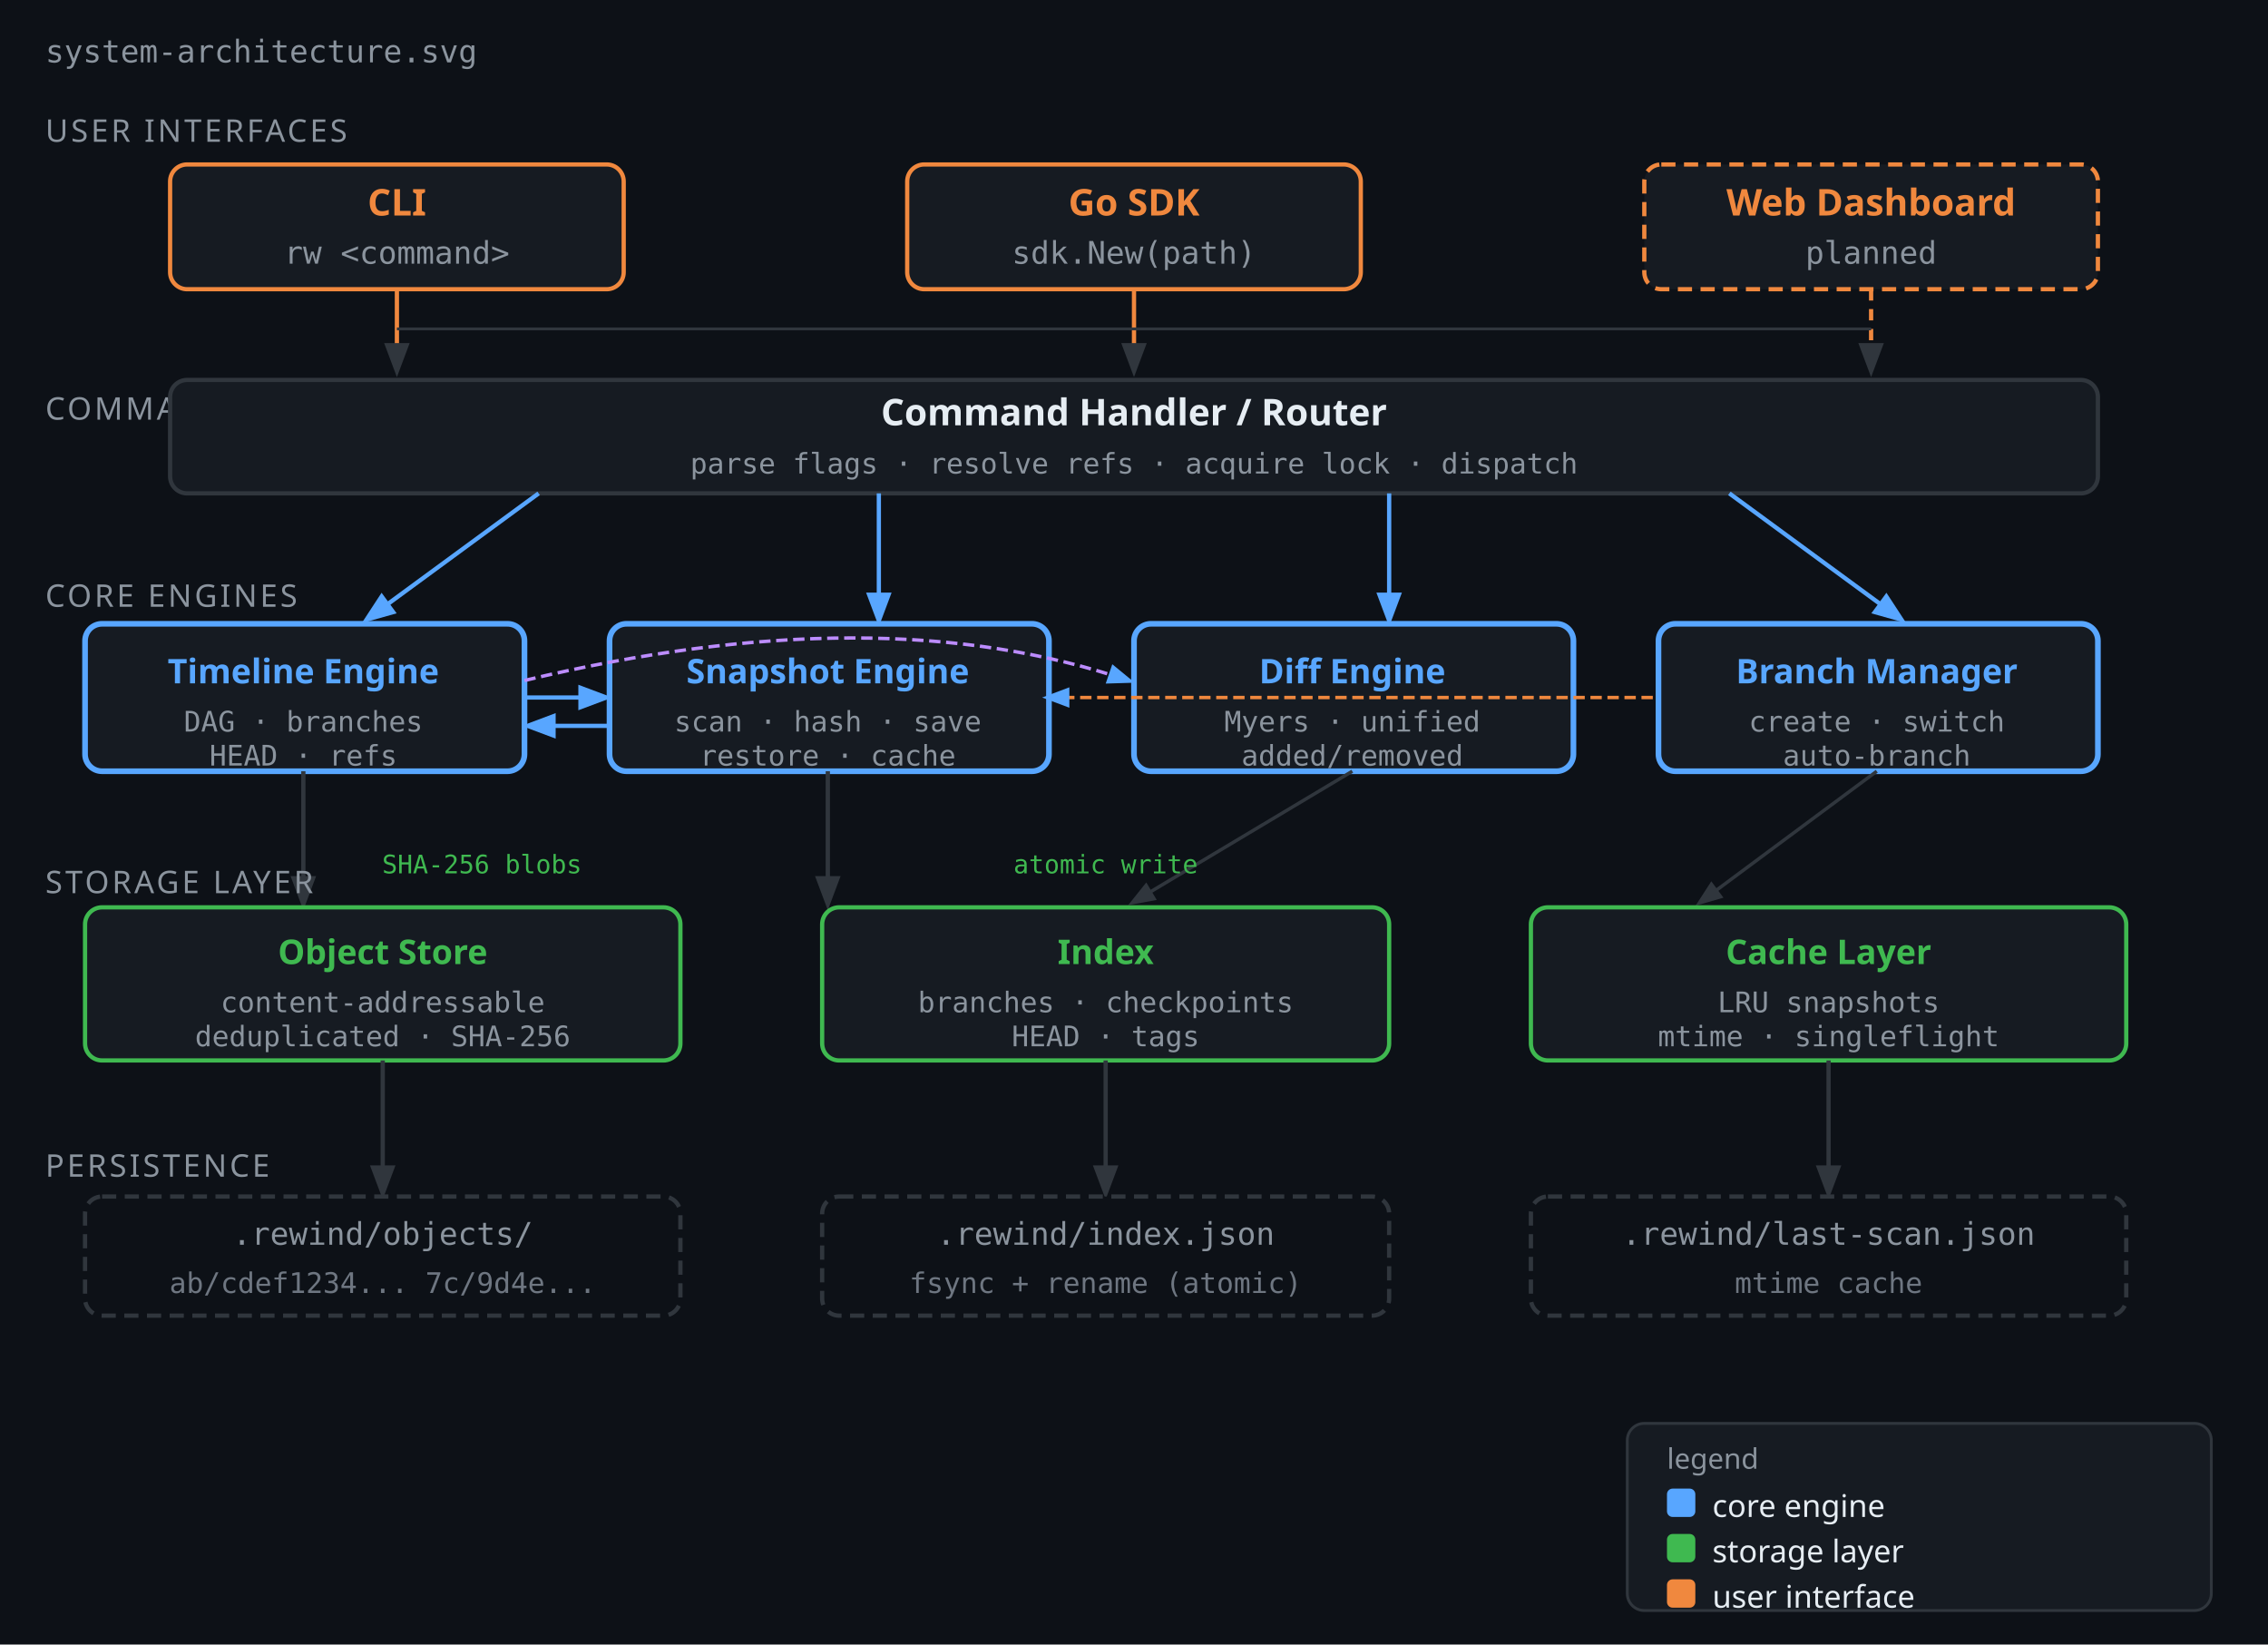
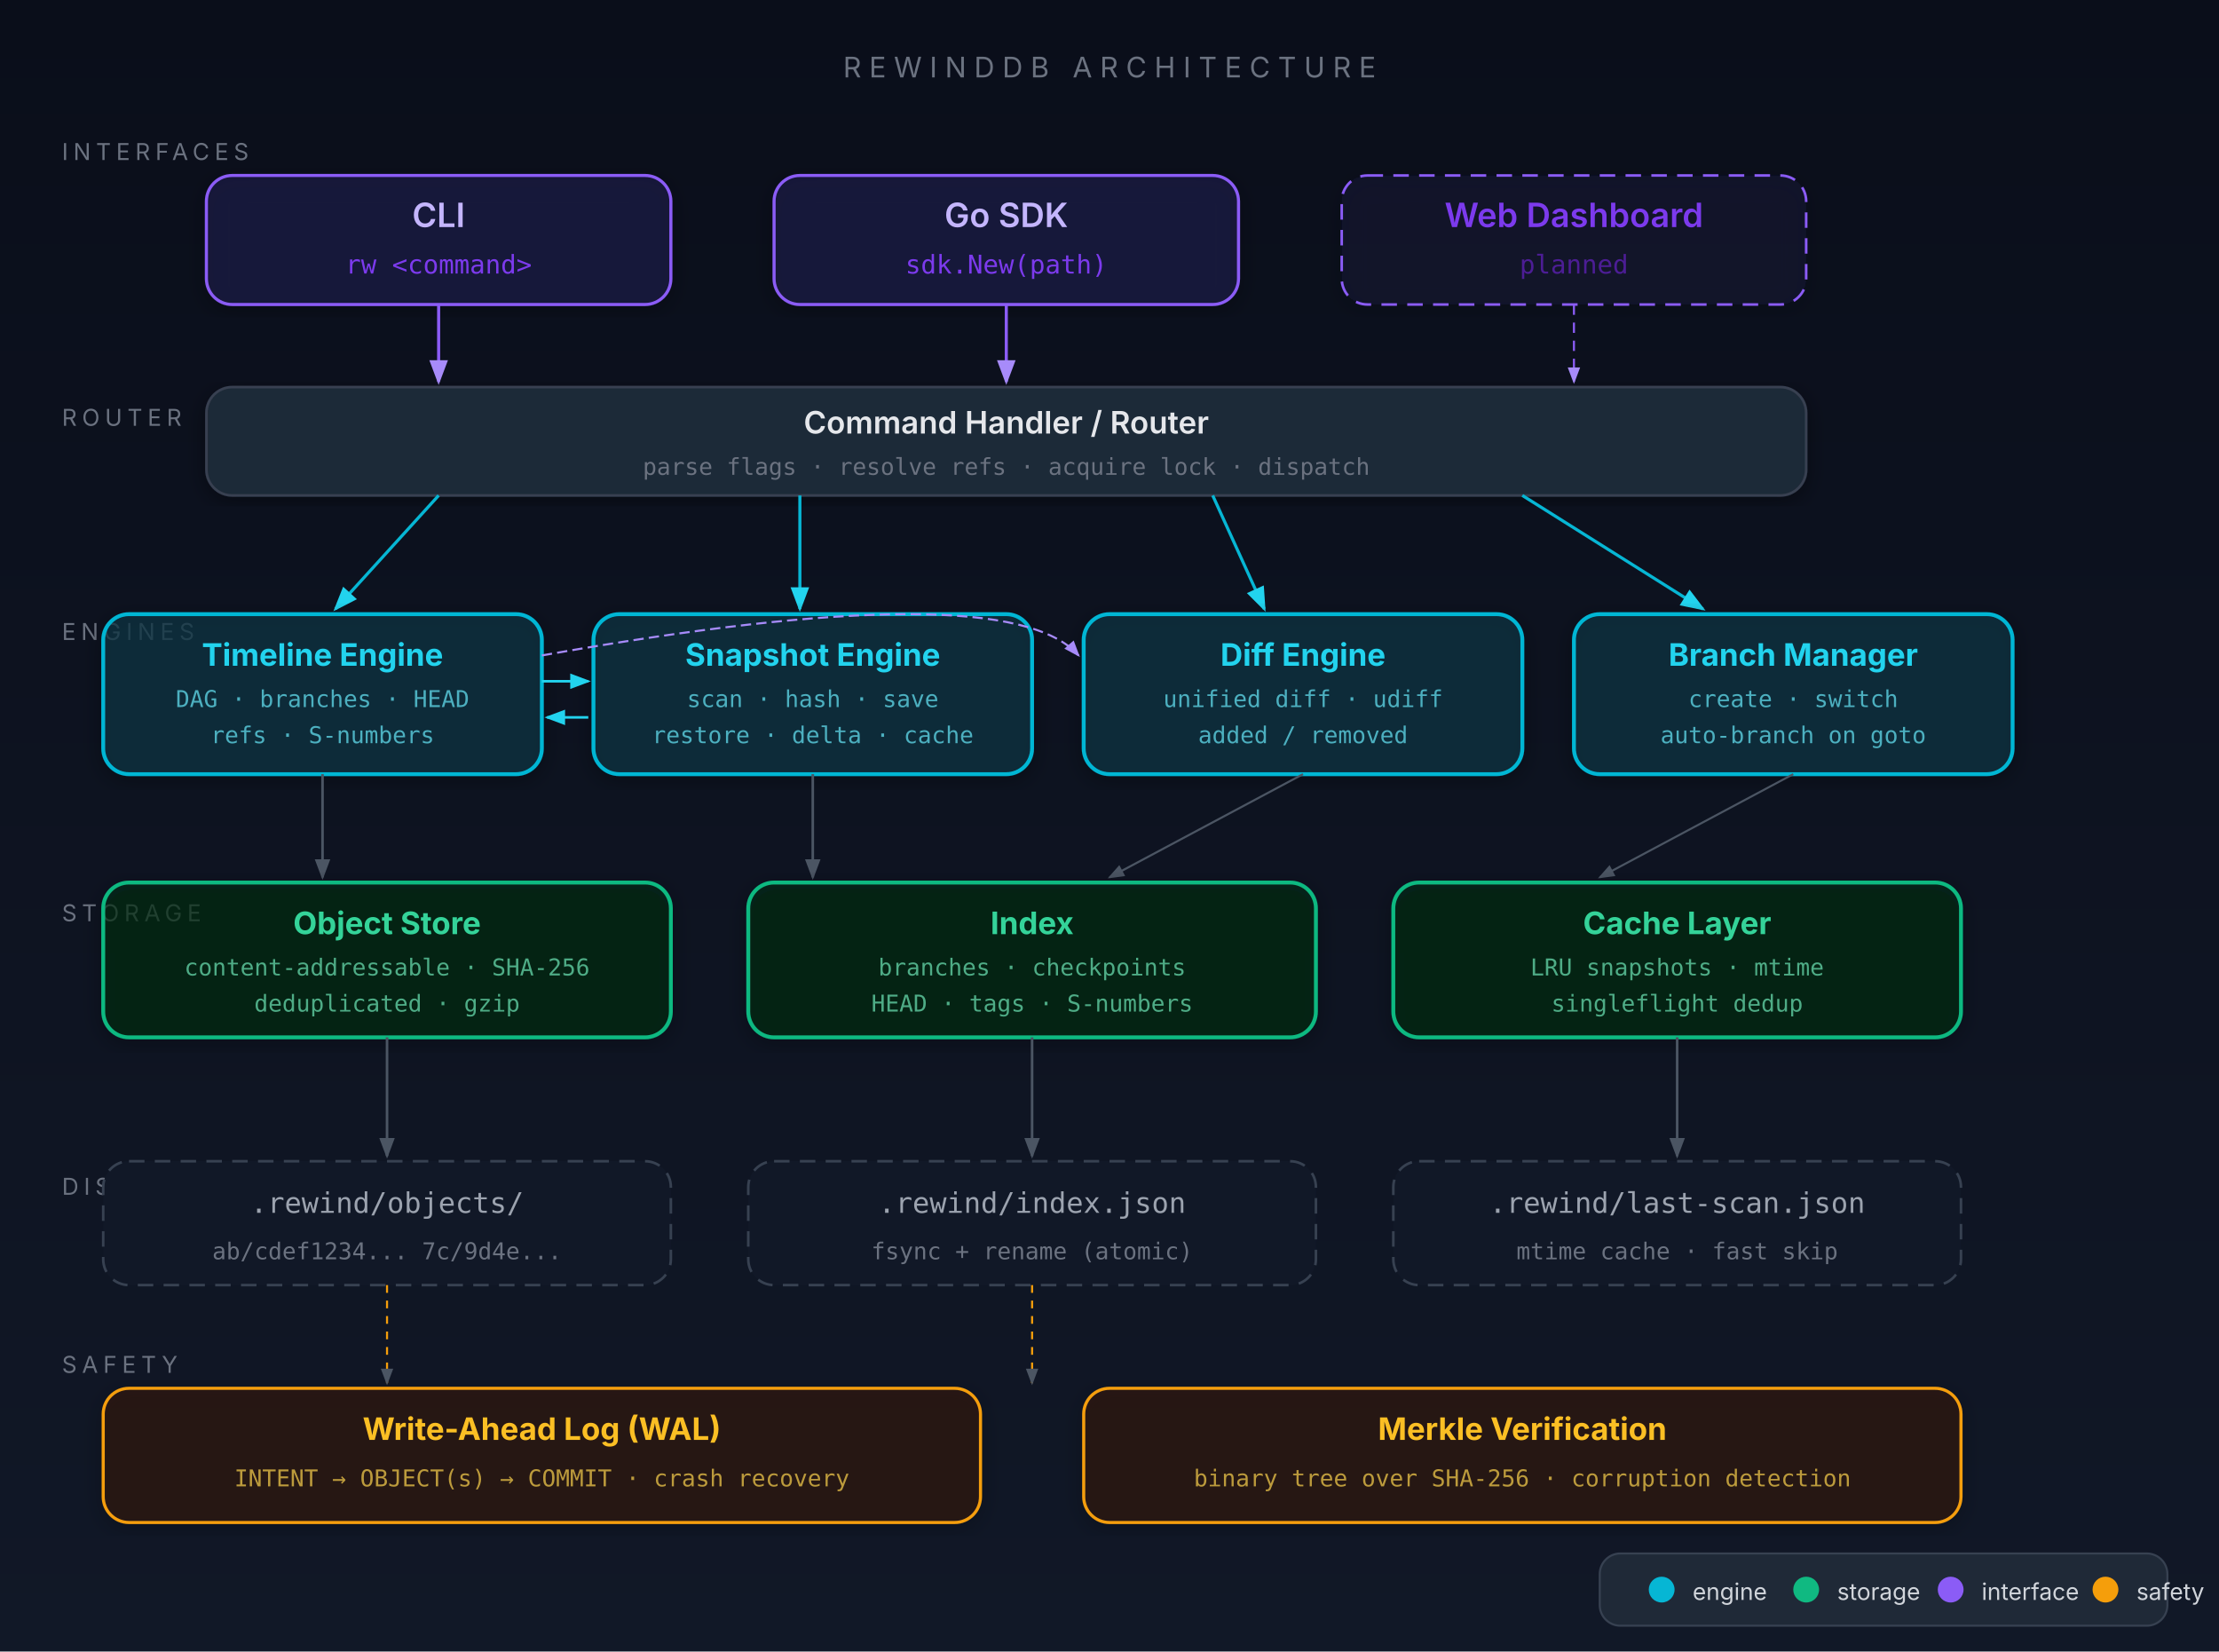
- <svg xmlns="http://www.w3.org/2000/svg" viewBox="0 0 800 580" width="800" height="580">
+ <svg xmlns="http://www.w3.org/2000/svg" viewBox="0 0 860 640" width="860" height="640">
  <defs>
-     <marker id="arr" markerWidth="8" markerHeight="8" refX="6" refY="3" orient="auto">
-       <path d="M0,0 L0,6 L8,3 z" fill="#58a6ff" />
+     <linearGradient id="bg" x1="0" y1="0" x2="0" y2="1">
+       <stop offset="0%" stop-color="#0a0e1a" />
+       <stop offset="100%" stop-color="#111827" />
+     </linearGradient>
+     <linearGradient id="glow-cyan" x1="0" y1="0" x2="1" y2="1">
+       <stop offset="0%" stop-color="#06b6d4" />
+       <stop offset="100%" stop-color="#22d3ee" />
+     </linearGradient>
+     <linearGradient id="glow-violet" x1="0" y1="0" x2="1" y2="1">
+       <stop offset="0%" stop-color="#8b5cf6" />
+       <stop offset="100%" stop-color="#a78bfa" />
+     </linearGradient>
+     <linearGradient id="glow-emerald" x1="0" y1="0" x2="1" y2="1">
+       <stop offset="0%" stop-color="#10b981" />
+       <stop offset="100%" stop-color="#34d399" />
+     </linearGradient>
+     <linearGradient id="glow-amber" x1="0" y1="0" x2="1" y2="1">
+       <stop offset="0%" stop-color="#f59e0b" />
+       <stop offset="100%" stop-color="#fbbf24" />
+     </linearGradient>
+     <marker id="a-cy" markerWidth="8" markerHeight="6" refX="7" refY="3" orient="auto">
+       <path d="M0,0 L0,6 L8,3 z" fill="#22d3ee" />
    </marker>
-     <marker id="arr-g" markerWidth="8" markerHeight="8" refX="6" refY="3" orient="auto">
-       <path d="M0,0 L0,6 L8,3 z" fill="#3fb950" />
+     <marker id="a-vi" markerWidth="8" markerHeight="6" refX="7" refY="3" orient="auto">
+       <path d="M0,0 L0,6 L8,3 z" fill="#a78bfa" />
    </marker>
-     <marker id="arr-m" markerWidth="8" markerHeight="8" refX="6" refY="3" orient="auto">
-       <path d="M0,0 L0,6 L8,3 z" fill="#30363d" />
+     <marker id="a-em" markerWidth="8" markerHeight="6" refX="7" refY="3" orient="auto">
+       <path d="M0,0 L0,6 L8,3 z" fill="#34d399" />
    </marker>
+     <marker id="a-dim" markerWidth="8" markerHeight="6" refX="7" refY="3" orient="auto">
+       <path d="M0,0 L0,6 L8,3 z" fill="#4b5563" />
+     </marker>
+     <filter id="card-shadow">
+       <feDropShadow dx="0" dy="2" stdDeviation="4" flood-color="#000" flood-opacity="0.4" />
+     </filter>
  </defs>
-   <rect width="800" height="580" fill="#0d1117" />
-   <text x="16" y="22" font-family="monospace" font-size="11" fill="#8b949e">system-architecture.svg</text>
-   <text x="16" y="50" font-family="sans-serif" font-size="11" fill="#8b949e" letter-spacing="1">USER INTERFACES</text>
-   <rect x="60" y="58" width="160" height="44" rx="6" fill="#161b22" stroke="#f0883e" stroke-width="1.5" />
-   <text x="140" y="76" font-family="sans-serif" font-size="13" fill="#f0883e" text-anchor="middle" font-weight="600">CLI</text>
-   <text x="140" y="93" font-family="monospace" font-size="11" fill="#8b949e" text-anchor="middle">rw &lt;command&gt;</text>
-   <rect x="320" y="58" width="160" height="44" rx="6" fill="#161b22" stroke="#f0883e" stroke-width="1.5" />
-   <text x="400" y="76" font-family="sans-serif" font-size="13" fill="#f0883e" text-anchor="middle" font-weight="600">Go SDK</text>
-   <text x="400" y="93" font-family="monospace" font-size="11" fill="#8b949e" text-anchor="middle">sdk.New(path)</text>
-   <rect x="580" y="58" width="160" height="44" rx="6" fill="#161b22" stroke="#f0883e" stroke-width="1.5" stroke-dasharray="5,3" />
-   <text x="660" y="76" font-family="sans-serif" font-size="13" fill="#f0883e" text-anchor="middle" font-weight="600">Web Dashboard</text>
-   <text x="660" y="93" font-family="monospace" font-size="11" fill="#8b949e" text-anchor="middle">planned</text>
-   <line x1="140" y1="102" x2="140" y2="130" stroke="#f0883e" stroke-width="1.5" marker-end="url(#arr-m)" />
-   <line x1="400" y1="102" x2="400" y2="130" stroke="#f0883e" stroke-width="1.5" marker-end="url(#arr-m)" />
-   <line x1="660" y1="102" x2="660" y2="130" stroke="#f0883e" stroke-width="1.5" stroke-dasharray="4,3" marker-end="url(#arr-m)" />
-   <line x1="140" y1="116" x2="660" y2="116" stroke="#30363d" stroke-width="1" />
-   <text x="16" y="148" font-family="sans-serif" font-size="11" fill="#8b949e" letter-spacing="1">COMMAND HANDLER</text>
-   <rect x="60" y="134" width="680" height="40" rx="6" fill="#161b22" stroke="#30363d" stroke-width="1.5" />
-   <text x="400" y="150" font-family="sans-serif" font-size="13" fill="#e6edf3" text-anchor="middle" font-weight="600">Command Handler / Router</text>
-   <text x="400" y="167" font-family="monospace" font-size="10" fill="#8b949e" text-anchor="middle">parse flags · resolve refs · acquire lock · dispatch</text>
-   <line x1="190" y1="174" x2="130" y2="218" stroke="#58a6ff" stroke-width="1.5" marker-end="url(#arr)" />
-   <line x1="310" y1="174" x2="310" y2="218" stroke="#58a6ff" stroke-width="1.5" marker-end="url(#arr)" />
-   <line x1="490" y1="174" x2="490" y2="218" stroke="#58a6ff" stroke-width="1.5" marker-end="url(#arr)" />
-   <line x1="610" y1="174" x2="670" y2="218" stroke="#58a6ff" stroke-width="1.5" marker-end="url(#arr)" />
-   <text x="16" y="214" font-family="sans-serif" font-size="11" fill="#8b949e" letter-spacing="1">CORE ENGINES</text>
-   <rect x="30" y="220" width="155" height="52" rx="6" fill="#161b22" stroke="#58a6ff" stroke-width="2" />
-   <text x="107" y="241" font-family="sans-serif" font-size="12" fill="#58a6ff" text-anchor="middle" font-weight="700">Timeline Engine</text>
-   <text x="107" y="258" font-family="monospace" font-size="10" fill="#8b949e" text-anchor="middle">DAG · branches</text>
-   <text x="107" y="270" font-family="monospace" font-size="10" fill="#8b949e" text-anchor="middle">HEAD · refs</text>
-   <rect x="215" y="220" width="155" height="52" rx="6" fill="#161b22" stroke="#58a6ff" stroke-width="2" />
-   <text x="292" y="241" font-family="sans-serif" font-size="12" fill="#58a6ff" text-anchor="middle" font-weight="700">Snapshot Engine</text>
-   <text x="292" y="258" font-family="monospace" font-size="10" fill="#8b949e" text-anchor="middle">scan · hash · save</text>
-   <text x="292" y="270" font-family="monospace" font-size="10" fill="#8b949e" text-anchor="middle">restore · cache</text>
-   <rect x="400" y="220" width="155" height="52" rx="6" fill="#161b22" stroke="#58a6ff" stroke-width="2" />
-   <text x="477" y="241" font-family="sans-serif" font-size="12" fill="#58a6ff" text-anchor="middle" font-weight="700">Diff Engine</text>
-   <text x="477" y="258" font-family="monospace" font-size="10" fill="#8b949e" text-anchor="middle">Myers · unified</text>
-   <text x="477" y="270" font-family="monospace" font-size="10" fill="#8b949e" text-anchor="middle">added/removed</text>
-   <rect x="585" y="220" width="155" height="52" rx="6" fill="#161b22" stroke="#58a6ff" stroke-width="2" />
-   <text x="662" y="241" font-family="sans-serif" font-size="12" fill="#58a6ff" text-anchor="middle" font-weight="700">Branch Manager</text>
-   <text x="662" y="258" font-family="monospace" font-size="10" fill="#8b949e" text-anchor="middle">create · switch</text>
-   <text x="662" y="270" font-family="monospace" font-size="10" fill="#8b949e" text-anchor="middle">auto-branch</text>
-   <line x1="185" y1="246" x2="213" y2="246" stroke="#58a6ff" stroke-width="1.5" marker-end="url(#arr)" />
-   <line x1="215" y1="256" x2="187" y2="256" stroke="#58a6ff" stroke-width="1.5" marker-end="url(#arr)" />
-   <path d="M185,240 Q310,210 398,240" fill="none" stroke="#bc8cff" stroke-width="1.2" stroke-dasharray="4,2" marker-end="url(#arr)" />
-   <line x1="583" y1="246" x2="370" y2="246" stroke="#f0883e" stroke-width="1.2" stroke-dasharray="4,2" marker-end="url(#arr)" />
-   <line x1="107" y1="272" x2="107" y2="318" stroke="#30363d" stroke-width="1.5" marker-end="url(#arr-m)" />
-   <line x1="292" y1="272" x2="292" y2="318" stroke="#30363d" stroke-width="1.5" marker-end="url(#arr-m)" />
-   <line x1="477" y1="272" x2="400" y2="318" stroke="#30363d" stroke-width="1.2" marker-end="url(#arr-m)" />
-   <line x1="662" y1="272" x2="600" y2="318" stroke="#30363d" stroke-width="1.2" marker-end="url(#arr-m)" />
-   <text x="16" y="315" font-family="sans-serif" font-size="11" fill="#8b949e" letter-spacing="1">STORAGE LAYER</text>
-   <rect x="30" y="320" width="210" height="54" rx="6" fill="#161b22" stroke="#3fb950" stroke-width="1.5" />
-   <text x="135" y="340" font-family="sans-serif" font-size="12" fill="#3fb950" text-anchor="middle" font-weight="700">Object Store</text>
-   <text x="135" y="357" font-family="monospace" font-size="10" fill="#8b949e" text-anchor="middle">content-addressable</text>
-   <text x="135" y="369" font-family="monospace" font-size="10" fill="#8b949e" text-anchor="middle">deduplicated · SHA-256</text>
-   <rect x="290" y="320" width="200" height="54" rx="6" fill="#161b22" stroke="#3fb950" stroke-width="1.5" />
-   <text x="390" y="340" font-family="sans-serif" font-size="12" fill="#3fb950" text-anchor="middle" font-weight="700">Index</text>
-   <text x="390" y="357" font-family="monospace" font-size="10" fill="#8b949e" text-anchor="middle">branches · checkpoints</text>
-   <text x="390" y="369" font-family="monospace" font-size="10" fill="#8b949e" text-anchor="middle">HEAD · tags</text>
-   <rect x="540" y="320" width="210" height="54" rx="6" fill="#161b22" stroke="#3fb950" stroke-width="1.5" />
-   <text x="645" y="340" font-family="sans-serif" font-size="12" fill="#3fb950" text-anchor="middle" font-weight="700">Cache Layer</text>
-   <text x="645" y="357" font-family="monospace" font-size="10" fill="#8b949e" text-anchor="middle">LRU snapshots</text>
-   <text x="645" y="369" font-family="monospace" font-size="10" fill="#8b949e" text-anchor="middle">mtime · singleflight</text>
-   <text x="170" y="308" font-family="monospace" font-size="9" fill="#3fb950" text-anchor="middle">SHA-256 blobs</text>
-   <text x="390" y="308" font-family="monospace" font-size="9" fill="#3fb950" text-anchor="middle">atomic write</text>
-   <line x1="135" y1="374" x2="135" y2="420" stroke="#30363d" stroke-width="1.5" marker-end="url(#arr-m)" />
-   <line x1="390" y1="374" x2="390" y2="420" stroke="#30363d" stroke-width="1.5" marker-end="url(#arr-m)" />
-   <line x1="645" y1="374" x2="645" y2="420" stroke="#30363d" stroke-width="1.5" marker-end="url(#arr-m)" />
-   <text x="16" y="415" font-family="sans-serif" font-size="11" fill="#8b949e" letter-spacing="1">PERSISTENCE</text>
-   <rect x="30" y="422" width="210" height="42" rx="6" fill="#0d1117" stroke="#30363d" stroke-width="1.5" stroke-dasharray="5,3" />
-   <text x="135" y="439" font-family="monospace" font-size="11" fill="#8b949e" text-anchor="middle">.rewind/objects/</text>
-   <text x="135" y="456" font-family="monospace" font-size="10" fill="#6e7681" text-anchor="middle">ab/cdef1234...  7c/9d4e...</text>
-   <rect x="290" y="422" width="200" height="42" rx="6" fill="#0d1117" stroke="#30363d" stroke-width="1.5" stroke-dasharray="5,3" />
-   <text x="390" y="439" font-family="monospace" font-size="11" fill="#8b949e" text-anchor="middle">.rewind/index.json</text>
-   <text x="390" y="456" font-family="monospace" font-size="10" fill="#6e7681" text-anchor="middle">fsync + rename (atomic)</text>
-   <rect x="540" y="422" width="210" height="42" rx="6" fill="#0d1117" stroke="#30363d" stroke-width="1.5" stroke-dasharray="5,3" />
-   <text x="645" y="439" font-family="monospace" font-size="11" fill="#8b949e" text-anchor="middle">.rewind/last-scan.json</text>
-   <text x="645" y="456" font-family="monospace" font-size="10" fill="#6e7681" text-anchor="middle">mtime cache</text>
-   <rect x="574" y="502" width="206" height="66" rx="6" fill="#161b22" stroke="#30363d" stroke-width="1" />
-   <text x="588" y="518" font-family="sans-serif" font-size="10" fill="#8b949e">legend</text>
-   <rect x="588" y="525" width="10" height="10" rx="2" fill="#58a6ff" />
-   <text x="604" y="535" font-family="sans-serif" font-size="11" fill="#e6edf3">core engine</text>
-   <rect x="588" y="541" width="10" height="10" rx="2" fill="#3fb950" />
-   <text x="604" y="551" font-family="sans-serif" font-size="11" fill="#e6edf3">storage layer</text>
-   <rect x="588" y="557" width="10" height="10" rx="2" fill="#f0883e" />
-   <text x="604" y="567" font-family="sans-serif" font-size="11" fill="#e6edf3">user interface</text>
+   <rect width="860" height="640" fill="url(#bg)" />
+   <text x="430" y="30" font-family="'Inter',sans-serif" font-size="11" fill="#6b7280" text-anchor="middle" letter-spacing="3" text-transform="uppercase">REWINDDB ARCHITECTURE</text>
+   <text x="24" y="62" font-family="'Inter',sans-serif" font-size="9" fill="#6b7280" letter-spacing="2">INTERFACES</text>
+   <rect x="80" y="68" width="180" height="50" rx="10" fill="#1e1b4b" fill-opacity="0.6" stroke="#8b5cf6" stroke-width="1.2" filter="url(#card-shadow)" />
+   <text x="170" y="88" font-family="'Inter',sans-serif" font-size="13" fill="#c4b5fd" text-anchor="middle" font-weight="600">CLI</text>
+   <text x="170" y="106" font-family="'JetBrains Mono',monospace" font-size="10" fill="#7c3aed" text-anchor="middle">rw &lt;command&gt;</text>
+   <rect x="300" y="68" width="180" height="50" rx="10" fill="#1e1b4b" fill-opacity="0.6" stroke="#8b5cf6" stroke-width="1.2" filter="url(#card-shadow)" />
+   <text x="390" y="88" font-family="'Inter',sans-serif" font-size="13" fill="#c4b5fd" text-anchor="middle" font-weight="600">Go SDK</text>
+   <text x="390" y="106" font-family="'JetBrains Mono',monospace" font-size="10" fill="#7c3aed" text-anchor="middle">sdk.New(path)</text>
+   <rect x="520" y="68" width="180" height="50" rx="10" fill="#1e1b4b" fill-opacity="0.3" stroke="#8b5cf6" stroke-width="1" stroke-dasharray="6,4" filter="url(#card-shadow)" />
+   <text x="610" y="88" font-family="'Inter',sans-serif" font-size="13" fill="#7c3aed" text-anchor="middle" font-weight="600">Web Dashboard</text>
+   <text x="610" y="106" font-family="'JetBrains Mono',monospace" font-size="10" fill="#4c1d95" text-anchor="middle">planned</text>
+   <line x1="170" y1="118" x2="170" y2="148" stroke="#8b5cf6" stroke-width="1.2" marker-end="url(#a-vi)" />
+   <line x1="390" y1="118" x2="390" y2="148" stroke="#8b5cf6" stroke-width="1.2" marker-end="url(#a-vi)" />
+   <line x1="610" y1="118" x2="610" y2="148" stroke="#8b5cf6" stroke-width="0.8" stroke-dasharray="4,3" marker-end="url(#a-vi)" />
+   <text x="24" y="165" font-family="'Inter',sans-serif" font-size="9" fill="#6b7280" letter-spacing="2">ROUTER</text>
+   <rect x="80" y="150" width="620" height="42" rx="10" fill="#1f2937" stroke="#374151" stroke-width="1" filter="url(#card-shadow)" />
+   <text x="390" y="168" font-family="'Inter',sans-serif" font-size="12" fill="#e5e7eb" text-anchor="middle" font-weight="600">Command Handler / Router</text>
+   <text x="390" y="184" font-family="'JetBrains Mono',monospace" font-size="9" fill="#6b7280" text-anchor="middle">parse flags · resolve refs · acquire lock · dispatch</text>
+   <line x1="170" y1="192" x2="130" y2="236" stroke="#06b6d4" stroke-width="1.2" marker-end="url(#a-cy)" />
+   <line x1="310" y1="192" x2="310" y2="236" stroke="#06b6d4" stroke-width="1.2" marker-end="url(#a-cy)" />
+   <line x1="470" y1="192" x2="490" y2="236" stroke="#06b6d4" stroke-width="1.2" marker-end="url(#a-cy)" />
+   <line x1="590" y1="192" x2="660" y2="236" stroke="#06b6d4" stroke-width="1.2" marker-end="url(#a-cy)" />
+   <text x="24" y="248" font-family="'Inter',sans-serif" font-size="9" fill="#6b7280" letter-spacing="2">ENGINES</text>
+   <rect x="40" y="238" width="170" height="62" rx="10" fill="#083344" fill-opacity="0.7" stroke="#06b6d4" stroke-width="1.5" filter="url(#card-shadow)" />
+   <text x="125" y="258" font-family="'Inter',sans-serif" font-size="12" fill="#22d3ee" text-anchor="middle" font-weight="700">Timeline Engine</text>
+   <text x="125" y="274" font-family="'JetBrains Mono',monospace" font-size="9" fill="#67e8f9" text-anchor="middle" opacity="0.7">DAG · branches · HEAD</text>
+   <text x="125" y="288" font-family="'JetBrains Mono',monospace" font-size="9" fill="#67e8f9" text-anchor="middle" opacity="0.7">refs · S-numbers</text>
+   <rect x="230" y="238" width="170" height="62" rx="10" fill="#083344" fill-opacity="0.7" stroke="#06b6d4" stroke-width="1.5" filter="url(#card-shadow)" />
+   <text x="315" y="258" font-family="'Inter',sans-serif" font-size="12" fill="#22d3ee" text-anchor="middle" font-weight="700">Snapshot Engine</text>
+   <text x="315" y="274" font-family="'JetBrains Mono',monospace" font-size="9" fill="#67e8f9" text-anchor="middle" opacity="0.7">scan · hash · save</text>
+   <text x="315" y="288" font-family="'JetBrains Mono',monospace" font-size="9" fill="#67e8f9" text-anchor="middle" opacity="0.7">restore · delta · cache</text>
+   <rect x="420" y="238" width="170" height="62" rx="10" fill="#083344" fill-opacity="0.7" stroke="#06b6d4" stroke-width="1.5" filter="url(#card-shadow)" />
+   <text x="505" y="258" font-family="'Inter',sans-serif" font-size="12" fill="#22d3ee" text-anchor="middle" font-weight="700">Diff Engine</text>
+   <text x="505" y="274" font-family="'JetBrains Mono',monospace" font-size="9" fill="#67e8f9" text-anchor="middle" opacity="0.7">unified diff · udiff</text>
+   <text x="505" y="288" font-family="'JetBrains Mono',monospace" font-size="9" fill="#67e8f9" text-anchor="middle" opacity="0.7">added / removed</text>
+   <rect x="610" y="238" width="170" height="62" rx="10" fill="#083344" fill-opacity="0.7" stroke="#06b6d4" stroke-width="1.5" filter="url(#card-shadow)" />
+   <text x="695" y="258" font-family="'Inter',sans-serif" font-size="12" fill="#22d3ee" text-anchor="middle" font-weight="700">Branch Manager</text>
+   <text x="695" y="274" font-family="'JetBrains Mono',monospace" font-size="9" fill="#67e8f9" text-anchor="middle" opacity="0.7">create · switch</text>
+   <text x="695" y="288" font-family="'JetBrains Mono',monospace" font-size="9" fill="#67e8f9" text-anchor="middle" opacity="0.7">auto-branch on goto</text>
+   <line x1="210" y1="264" x2="228" y2="264" stroke="#22d3ee" stroke-width="1" marker-end="url(#a-cy)" />
+   <line x1="228" y1="278" x2="212" y2="278" stroke="#22d3ee" stroke-width="1" marker-end="url(#a-cy)" />
+   <path d="M210,254 Q390,222 418,254" fill="none" stroke="#a78bfa" stroke-width="0.8" stroke-dasharray="4,2" marker-end="url(#a-vi)" />
+   <line x1="125" y1="300" x2="125" y2="340" stroke="#4b5563" stroke-width="1" marker-end="url(#a-dim)" />
+   <line x1="315" y1="300" x2="315" y2="340" stroke="#4b5563" stroke-width="1" marker-end="url(#a-dim)" />
+   <line x1="505" y1="300" x2="430" y2="340" stroke="#4b5563" stroke-width="0.8" marker-end="url(#a-dim)" />
+   <line x1="695" y1="300" x2="620" y2="340" stroke="#4b5563" stroke-width="0.8" marker-end="url(#a-dim)" />
+   <text x="24" y="357" font-family="'Inter',sans-serif" font-size="9" fill="#6b7280" letter-spacing="2">STORAGE</text>
+   <rect x="40" y="342" width="220" height="60" rx="10" fill="#052e16" fill-opacity="0.6" stroke="#10b981" stroke-width="1.5" filter="url(#card-shadow)" />
+   <text x="150" y="362" font-family="'Inter',sans-serif" font-size="12" fill="#34d399" text-anchor="middle" font-weight="700">Object Store</text>
+   <text x="150" y="378" font-family="'JetBrains Mono',monospace" font-size="9" fill="#6ee7b7" text-anchor="middle" opacity="0.7">content-addressable · SHA-256</text>
+   <text x="150" y="392" font-family="'JetBrains Mono',monospace" font-size="9" fill="#6ee7b7" text-anchor="middle" opacity="0.7">deduplicated · gzip</text>
+   <rect x="290" y="342" width="220" height="60" rx="10" fill="#052e16" fill-opacity="0.6" stroke="#10b981" stroke-width="1.5" filter="url(#card-shadow)" />
+   <text x="400" y="362" font-family="'Inter',sans-serif" font-size="12" fill="#34d399" text-anchor="middle" font-weight="700">Index</text>
+   <text x="400" y="378" font-family="'JetBrains Mono',monospace" font-size="9" fill="#6ee7b7" text-anchor="middle" opacity="0.7">branches · checkpoints</text>
+   <text x="400" y="392" font-family="'JetBrains Mono',monospace" font-size="9" fill="#6ee7b7" text-anchor="middle" opacity="0.7">HEAD · tags · S-numbers</text>
+   <rect x="540" y="342" width="220" height="60" rx="10" fill="#052e16" fill-opacity="0.6" stroke="#10b981" stroke-width="1.5" filter="url(#card-shadow)" />
+   <text x="650" y="362" font-family="'Inter',sans-serif" font-size="12" fill="#34d399" text-anchor="middle" font-weight="700">Cache Layer</text>
+   <text x="650" y="378" font-family="'JetBrains Mono',monospace" font-size="9" fill="#6ee7b7" text-anchor="middle" opacity="0.7">LRU snapshots · mtime</text>
+   <text x="650" y="392" font-family="'JetBrains Mono',monospace" font-size="9" fill="#6ee7b7" text-anchor="middle" opacity="0.7">singleflight dedup</text>
+   <line x1="150" y1="402" x2="150" y2="448" stroke="#4b5563" stroke-width="1" marker-end="url(#a-dim)" />
+   <line x1="400" y1="402" x2="400" y2="448" stroke="#4b5563" stroke-width="1" marker-end="url(#a-dim)" />
+   <line x1="650" y1="402" x2="650" y2="448" stroke="#4b5563" stroke-width="1" marker-end="url(#a-dim)" />
+   <text x="24" y="463" font-family="'Inter',sans-serif" font-size="9" fill="#6b7280" letter-spacing="2">DISK</text>
+   <rect x="40" y="450" width="220" height="48" rx="10" fill="#111827" stroke="#374151" stroke-width="1" stroke-dasharray="6,4" />
+   <text x="150" y="470" font-family="'JetBrains Mono',monospace" font-size="11" fill="#9ca3af" text-anchor="middle">.rewind/objects/</text>
+   <text x="150" y="488" font-family="'JetBrains Mono',monospace" font-size="9" fill="#6b7280" text-anchor="middle">ab/cdef1234...  7c/9d4e...</text>
+   <rect x="290" y="450" width="220" height="48" rx="10" fill="#111827" stroke="#374151" stroke-width="1" stroke-dasharray="6,4" />
+   <text x="400" y="470" font-family="'JetBrains Mono',monospace" font-size="11" fill="#9ca3af" text-anchor="middle">.rewind/index.json</text>
+   <text x="400" y="488" font-family="'JetBrains Mono',monospace" font-size="9" fill="#6b7280" text-anchor="middle">fsync + rename (atomic)</text>
+   <rect x="540" y="450" width="220" height="48" rx="10" fill="#111827" stroke="#374151" stroke-width="1" stroke-dasharray="6,4" />
+   <text x="650" y="470" font-family="'JetBrains Mono',monospace" font-size="11" fill="#9ca3af" text-anchor="middle">.rewind/last-scan.json</text>
+   <text x="650" y="488" font-family="'JetBrains Mono',monospace" font-size="9" fill="#6b7280" text-anchor="middle">mtime cache · fast skip</text>
+   <text x="24" y="532" font-family="'Inter',sans-serif" font-size="9" fill="#6b7280" letter-spacing="2">SAFETY</text>
+   <rect x="40" y="538" width="340" height="52" rx="10" fill="#451a03" fill-opacity="0.4" stroke="#f59e0b" stroke-width="1.2" filter="url(#card-shadow)" />
+   <text x="210" y="558" font-family="'Inter',sans-serif" font-size="12" fill="#fbbf24" text-anchor="middle" font-weight="700">Write-Ahead Log (WAL)</text>
+   <text x="210" y="576" font-family="'JetBrains Mono',monospace" font-size="9" fill="#fcd34d" text-anchor="middle" opacity="0.7">INTENT → OBJECT(s) → COMMIT · crash recovery</text>
+   <rect x="420" y="538" width="340" height="52" rx="10" fill="#451a03" fill-opacity="0.4" stroke="#f59e0b" stroke-width="1.2" filter="url(#card-shadow)" />
+   <text x="590" y="558" font-family="'Inter',sans-serif" font-size="12" fill="#fbbf24" text-anchor="middle" font-weight="700">Merkle Verification</text>
+   <text x="590" y="576" font-family="'JetBrains Mono',monospace" font-size="9" fill="#fcd34d" text-anchor="middle" opacity="0.7">binary tree over SHA-256 · corruption detection</text>
+   <line x1="150" y1="498" x2="150" y2="536" stroke="#f59e0b" stroke-width="0.8" stroke-dasharray="3,3" marker-end="url(#a-dim)" />
+   <line x1="400" y1="498" x2="400" y2="536" stroke="#f59e0b" stroke-width="0.8" stroke-dasharray="3,3" marker-end="url(#a-dim)" />
+   <rect x="620" y="602" width="220" height="28" rx="8" fill="#1f2937" stroke="#374151" stroke-width="0.8" />
+   <circle cx="644" cy="616" r="5" fill="#06b6d4" />
+   <text x="656" y="620" font-family="'Inter',sans-serif" font-size="9" fill="#d1d5db">engine</text>
+   <circle cx="700" cy="616" r="5" fill="#10b981" />
+   <text x="712" y="620" font-family="'Inter',sans-serif" font-size="9" fill="#d1d5db">storage</text>
+   <circle cx="756" cy="616" r="5" fill="#8b5cf6" />
+   <text x="768" y="620" font-family="'Inter',sans-serif" font-size="9" fill="#d1d5db">interface</text>
+   <circle cx="816" cy="616" r="5" fill="#f59e0b" />
+   <text x="828" y="620" font-family="'Inter',sans-serif" font-size="9" fill="#d1d5db">safety</text>
</svg>
